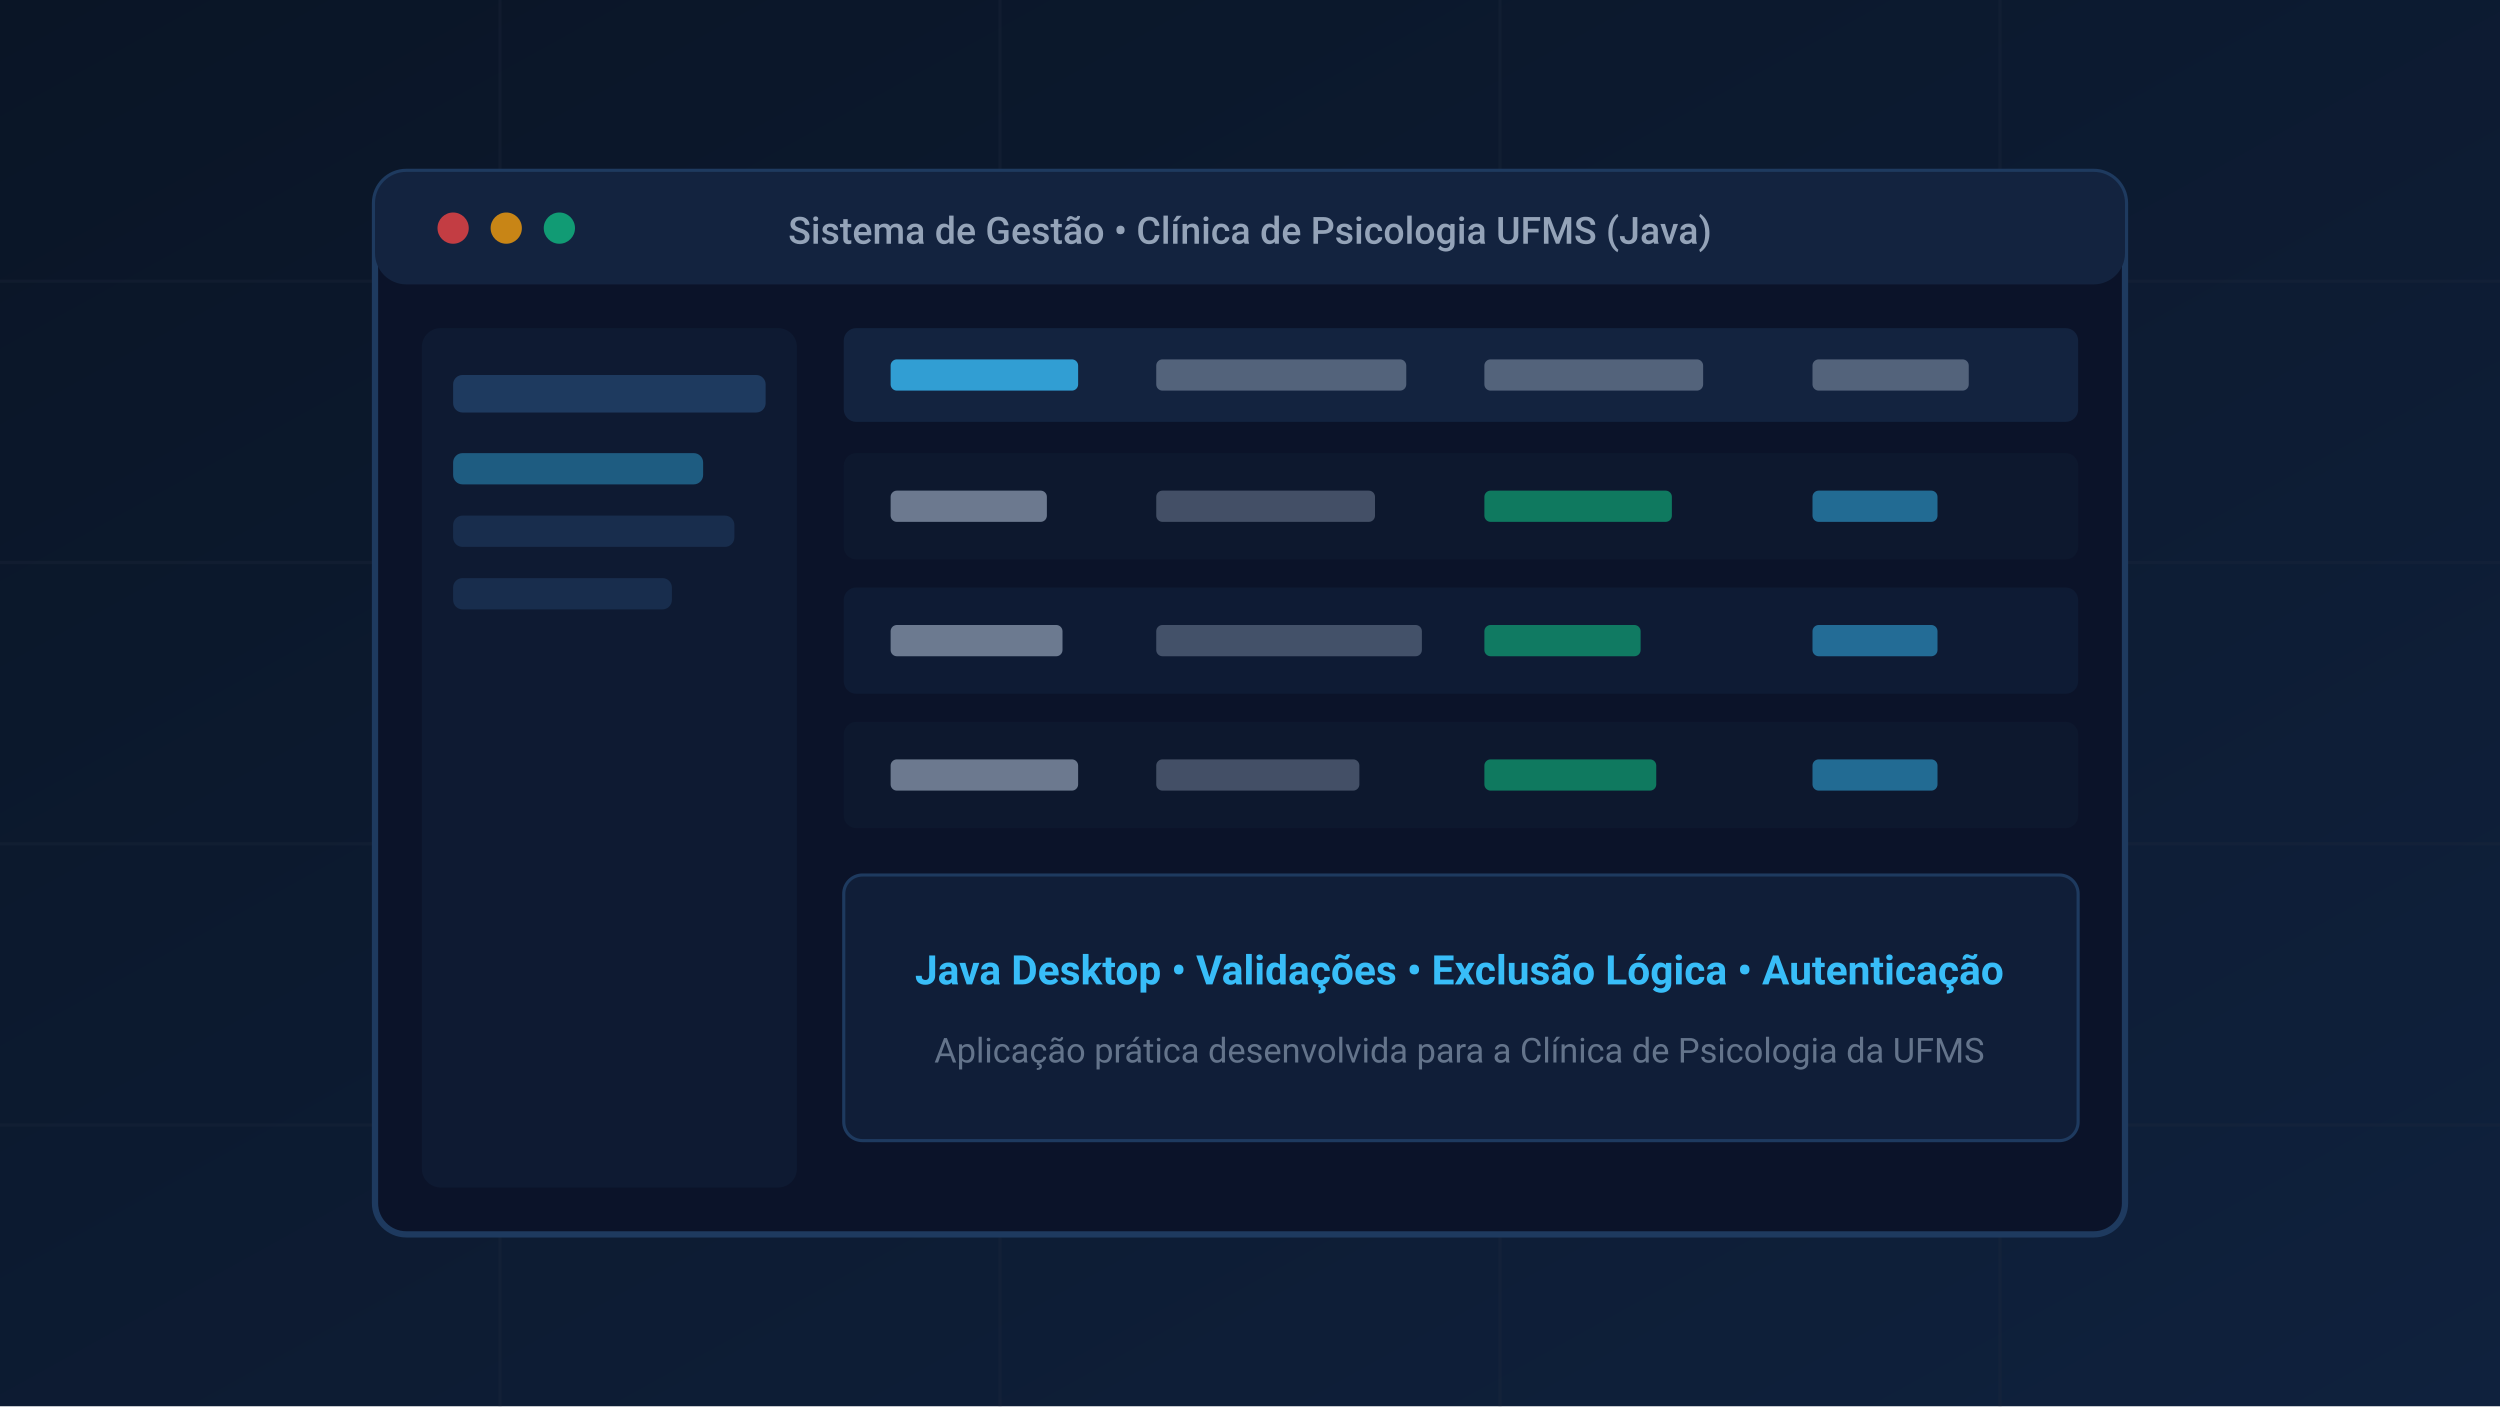
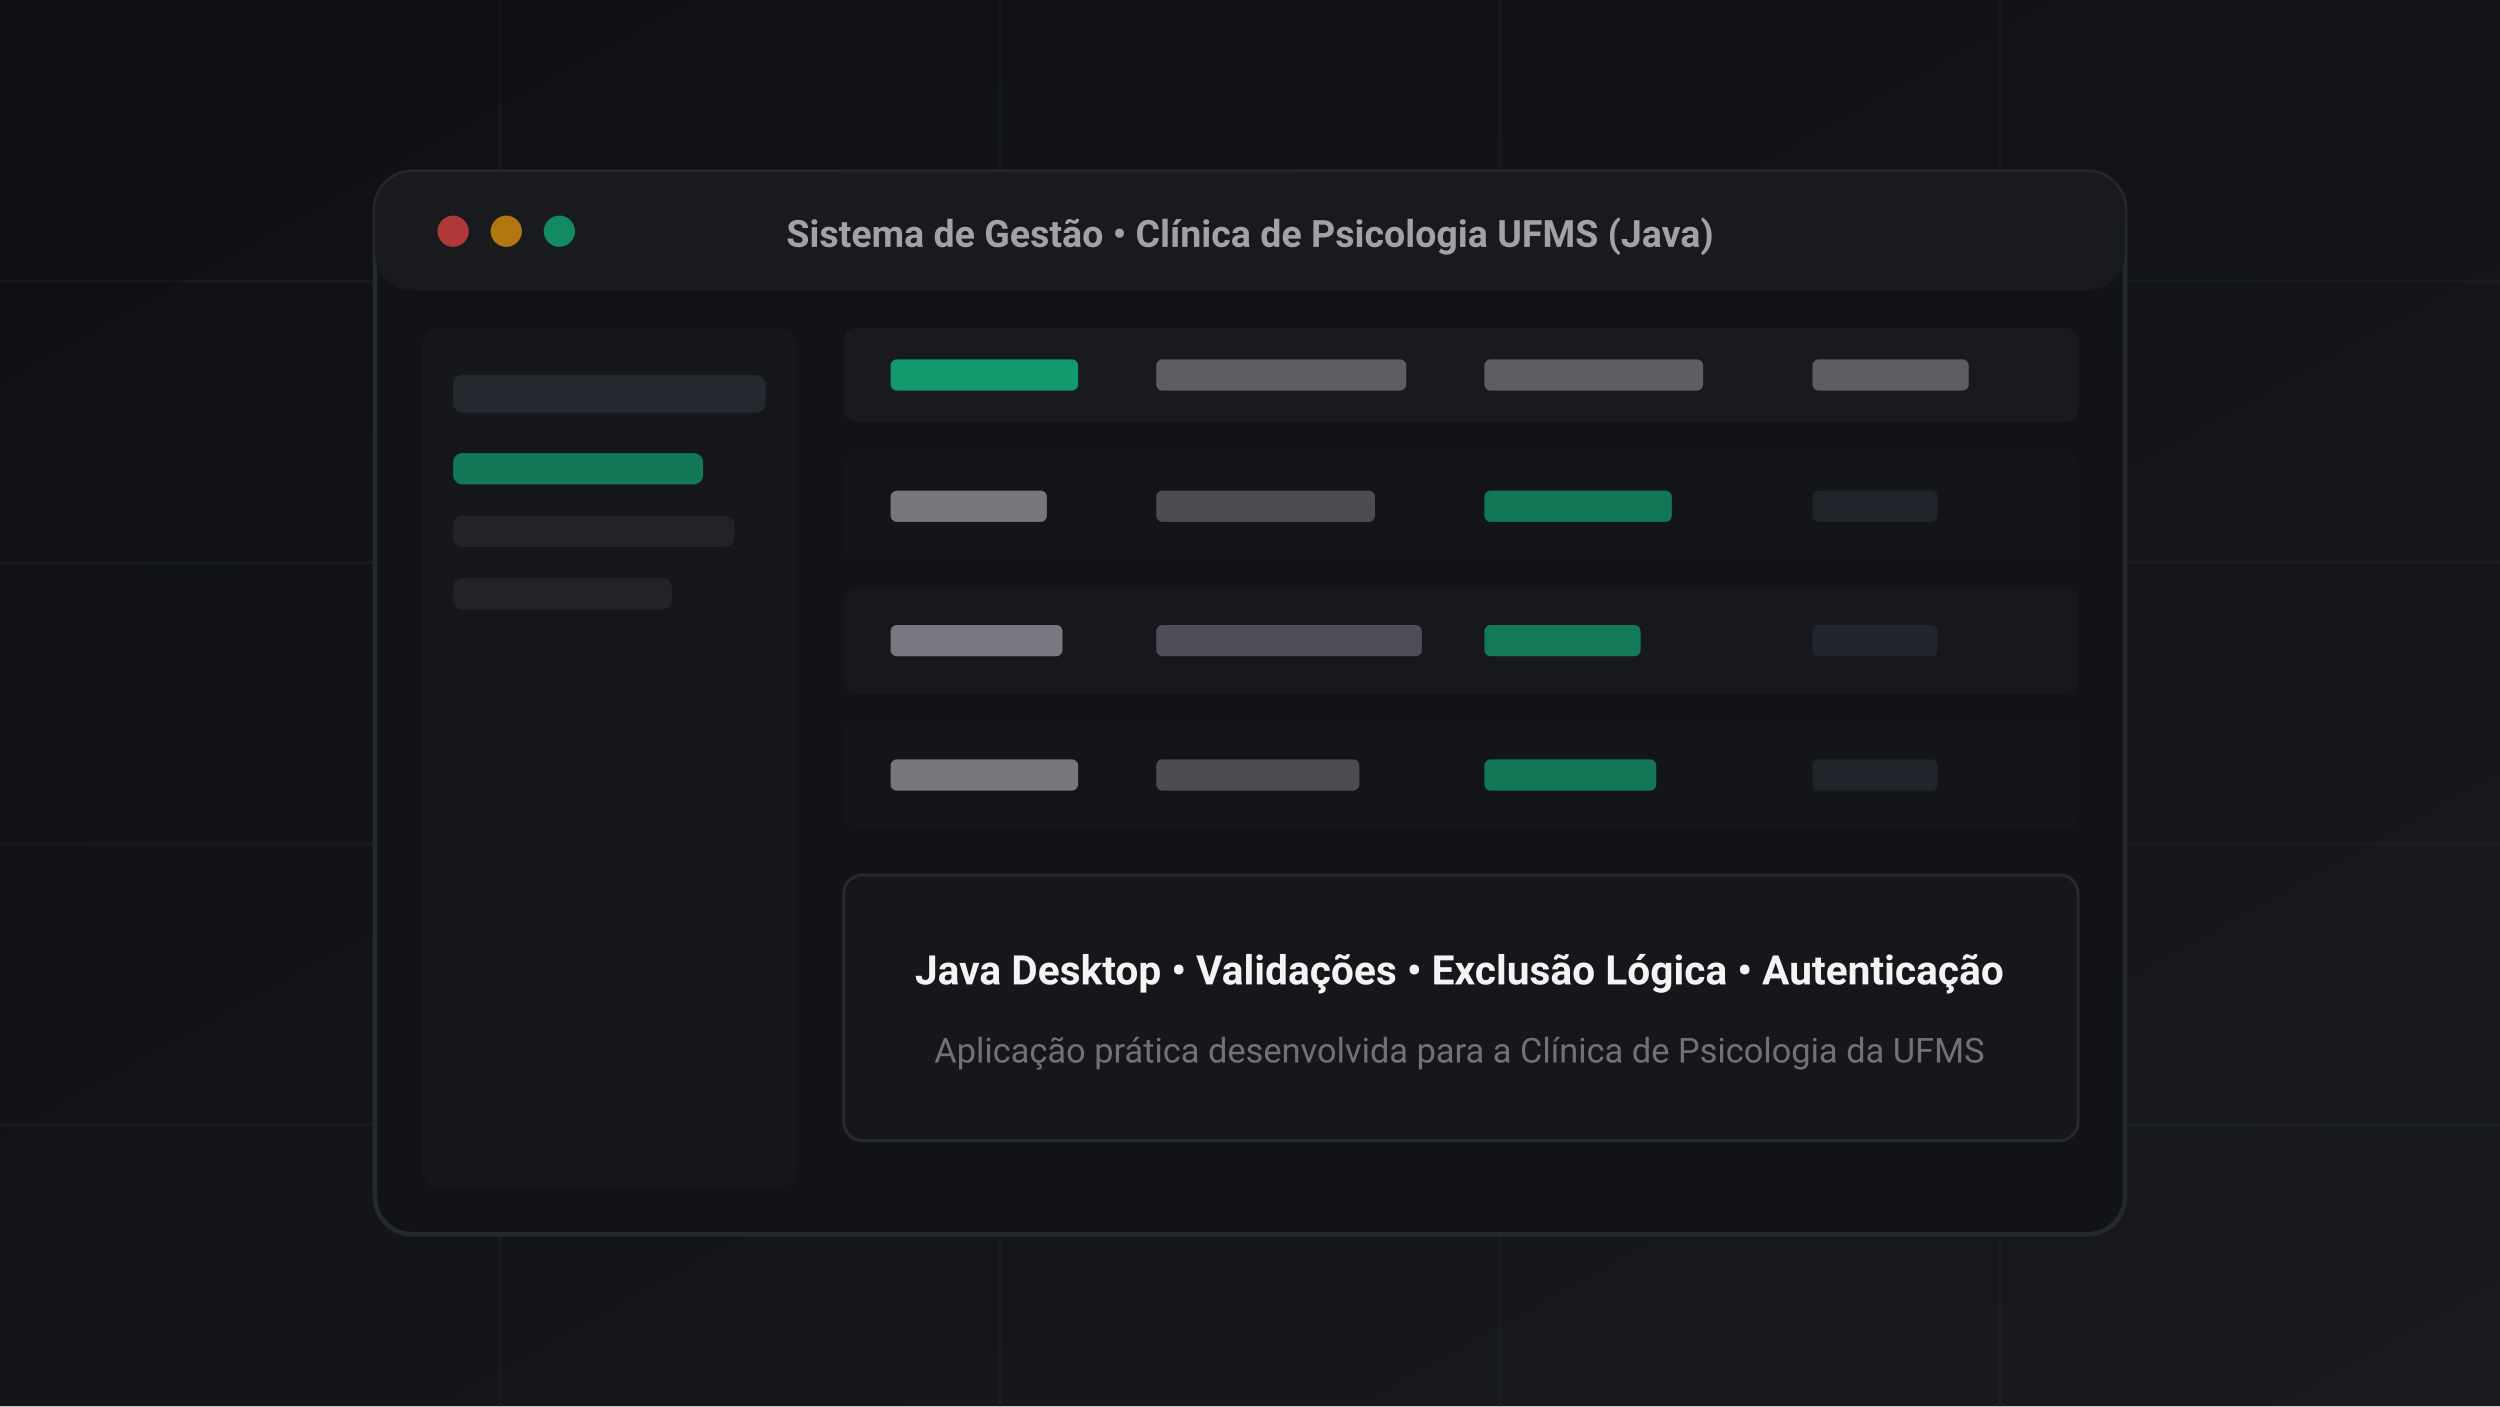
<svg xmlns="http://www.w3.org/2000/svg" viewBox="0 0 800 450" width="100%" height="100%">
  <defs>
    <linearGradient id="cpBg" x1="0%" y1="0%" x2="100%" y2="100%">
-       <stop offset="0%" stop-color="#0a1526" />
-       <stop offset="100%" stop-color="#0f213d" />
-     </linearGradient>
-     <linearGradient id="accent" x1="0%" y1="0%" x2="100%" y2="0%">
-       <stop offset="0%" stop-color="#38bdf8" />
-       <stop offset="100%" stop-color="#0284c7" />
+       <stop offset="0%" stop-color="#0e0f12" />
+       <stop offset="100%" stop-color="#181a1f" />
    </linearGradient>
  </defs>
  <rect width="800" height="450" fill="url(#cpBg)" />
-   <g stroke="#1e293b" stroke-width="1" opacity="0.3">
+   <g stroke="#26282f" stroke-width="1" opacity="0.3">
    <line x1="0" y1="90" x2="800" y2="90" />
    <line x1="0" y1="180" x2="800" y2="180" />
    <line x1="0" y1="270" x2="800" y2="270" />
    <line x1="0" y1="360" x2="800" y2="360" />
    <line x1="160" y1="0" x2="160" y2="450" />
    <line x1="320" y1="0" x2="320" y2="450" />
    <line x1="480" y1="0" x2="480" y2="450" />
    <line x1="640" y1="0" x2="640" y2="450" />
  </g>
-   <rect x="120" y="55" width="560" height="340" rx="10" fill="#0b1329" stroke="#1e3a5f" stroke-width="2" />
-   <rect x="120" y="55" width="560" height="36" rx="10" fill="#13233f" />
-   <circle cx="145" cy="73" r="5" fill="#ef4444" opacity="0.8" />
-   <circle cx="162" cy="73" r="5" fill="#f59e0b" opacity="0.8" />
-   <circle cx="179" cy="73" r="5" fill="#10b981" opacity="0.8" />
-   <text x="400" y="78" fill="#94a3b8" font-family="-apple-system, BlinkMacSystemFont, 'Segoe UI', Roboto, sans-serif" font-size="12" font-weight="500" text-anchor="middle">Sistema de Gestão • Clínica de Psicologia UFMS (Java)</text>
-   <rect x="135" y="105" width="120" height="275" rx="6" fill="#0e1a32" />
-   <rect x="145" y="120" width="100" height="12" rx="3" fill="#1e3a5f" />
-   <rect x="145" y="145" width="80" height="10" rx="3" fill="#38bdf8" opacity="0.4" />
-   <rect x="145" y="165" width="90" height="10" rx="3" fill="#1e3a5f" opacity="0.6" />
-   <rect x="145" y="185" width="70" height="10" rx="3" fill="#1e3a5f" opacity="0.6" />
-   <rect x="270" y="105" width="395" height="30" rx="4" fill="#13233f" />
-   <rect x="285" y="115" width="60" height="10" rx="2" fill="#38bdf8" opacity="0.8" />
-   <rect x="370" y="115" width="80" height="10" rx="2" fill="#94a3b8" opacity="0.5" />
-   <rect x="475" y="115" width="70" height="10" rx="2" fill="#94a3b8" opacity="0.5" />
-   <rect x="580" y="115" width="50" height="10" rx="2" fill="#94a3b8" opacity="0.5" />
-   <rect x="270" y="145" width="395" height="34" rx="4" fill="#0d182e" />
-   <rect x="285" y="157" width="50" height="10" rx="2" fill="#94a3b8" opacity="0.7" />
-   <rect x="370" y="157" width="70" height="10" rx="2" fill="#94a3b8" opacity="0.4" />
+   <rect x="120" y="55" width="560" height="340" rx="12" fill="#121316" stroke="#26282f" stroke-width="1.5" />
+   <rect x="120" y="55" width="560" height="38" rx="12" fill="#181a1e" />
+   <circle cx="145" cy="74" r="5" fill="#ef4444" opacity="0.7" />
+   <circle cx="162" cy="74" r="5" fill="#f59e0b" opacity="0.7" />
+   <circle cx="179" cy="74" r="5" fill="#10b981" opacity="0.7" />
+   <text x="400" y="79" fill="#a1a1aa" font-family="-apple-system, BlinkMacSystemFont, 'Segoe UI', Roboto, sans-serif" font-size="12" font-weight="600" text-anchor="middle">Sistema de Gestão • Clínica de Psicologia UFMS (Java)</text>
+   <rect x="135" y="105" width="120" height="275" rx="6" fill="#15171b" />
+   <rect x="145" y="120" width="100" height="12" rx="3" fill="#26282f" />
+   <rect x="145" y="145" width="80" height="10" rx="3" fill="#10b981" opacity="0.6" />
+   <rect x="145" y="165" width="90" height="10" rx="3" fill="#26282f" opacity="0.7" />
+   <rect x="145" y="185" width="70" height="10" rx="3" fill="#26282f" opacity="0.7" />
+   <rect x="270" y="105" width="395" height="30" rx="4" fill="#181a1e" />
+   <rect x="285" y="115" width="60" height="10" rx="2" fill="#10b981" opacity="0.8" />
+   <rect x="370" y="115" width="80" height="10" rx="2" fill="#a1a1aa" opacity="0.5" />
+   <rect x="475" y="115" width="70" height="10" rx="2" fill="#a1a1aa" opacity="0.5" />
+   <rect x="580" y="115" width="50" height="10" rx="2" fill="#a1a1aa" opacity="0.5" />
+   <rect x="270" y="145" width="395" height="34" rx="4" fill="#141519" />
+   <rect x="285" y="157" width="50" height="10" rx="2" fill="#a1a1aa" opacity="0.7" />
+   <rect x="370" y="157" width="70" height="10" rx="2" fill="#a1a1aa" opacity="0.4" />
  <rect x="475" y="157" width="60" height="10" rx="2" fill="#10b981" opacity="0.6" />
-   <rect x="580" y="157" width="40" height="10" rx="2" fill="#38bdf8" opacity="0.5" />
-   <rect x="270" y="188" width="395" height="34" rx="4" fill="#0e1b34" />
-   <rect x="285" y="200" width="55" height="10" rx="2" fill="#94a3b8" opacity="0.7" />
-   <rect x="370" y="200" width="85" height="10" rx="2" fill="#94a3b8" opacity="0.4" />
+   <rect x="580" y="157" width="40" height="10" rx="2" fill="#26282f" opacity="0.8" />
+   <rect x="270" y="188" width="395" height="34" rx="4" fill="#16181d" />
+   <rect x="285" y="200" width="55" height="10" rx="2" fill="#a1a1aa" opacity="0.7" />
+   <rect x="370" y="200" width="85" height="10" rx="2" fill="#a1a1aa" opacity="0.4" />
  <rect x="475" y="200" width="50" height="10" rx="2" fill="#10b981" opacity="0.6" />
-   <rect x="580" y="200" width="40" height="10" rx="2" fill="#38bdf8" opacity="0.5" />
-   <rect x="270" y="231" width="395" height="34" rx="4" fill="#0d182e" />
-   <rect x="285" y="243" width="60" height="10" rx="2" fill="#94a3b8" opacity="0.7" />
-   <rect x="370" y="243" width="65" height="10" rx="2" fill="#94a3b8" opacity="0.4" />
+   <rect x="580" y="200" width="40" height="10" rx="2" fill="#26282f" opacity="0.8" />
+   <rect x="270" y="231" width="395" height="34" rx="4" fill="#141519" />
+   <rect x="285" y="243" width="60" height="10" rx="2" fill="#a1a1aa" opacity="0.7" />
+   <rect x="370" y="243" width="65" height="10" rx="2" fill="#a1a1aa" opacity="0.4" />
  <rect x="475" y="243" width="55" height="10" rx="2" fill="#10b981" opacity="0.6" />
-   <rect x="580" y="243" width="40" height="10" rx="2" fill="#38bdf8" opacity="0.5" />
-   <rect x="270" y="280" width="395" height="85" rx="6" fill="#101e38" stroke="#1e3a5f" stroke-width="1" />
-   <text x="467" y="315" fill="#38bdf8" font-family="-apple-system, BlinkMacSystemFont, 'Segoe UI', Roboto, sans-serif" font-size="13" font-weight="600" text-anchor="middle">Java Desktop • Validações • Exclusão Lógica • Autenticação</text>
-   <text x="467" y="340" fill="#64748b" font-family="-apple-system, BlinkMacSystemFont, 'Segoe UI', Roboto, sans-serif" font-size="11" text-anchor="middle">Aplicação prática desenvolvida para a Clínica de Psicologia da UFMS</text>
+   <rect x="580" y="243" width="40" height="10" rx="2" fill="#26282f" opacity="0.8" />
+   <rect x="270" y="280" width="395" height="85" rx="6" fill="#15171b" stroke="#26282f" stroke-width="1" />
+   <text x="467" y="315" fill="#f4f4f5" font-family="-apple-system, BlinkMacSystemFont, 'Segoe UI', Roboto, sans-serif" font-size="13" font-weight="600" text-anchor="middle">Java Desktop • Validações • Exclusão Lógica • Autenticação</text>
+   <text x="467" y="340" fill="#71717a" font-family="-apple-system, BlinkMacSystemFont, 'Segoe UI', Roboto, sans-serif" font-size="11" text-anchor="middle">Aplicação prática desenvolvida para a Clínica de Psicologia da UFMS</text>
</svg>
